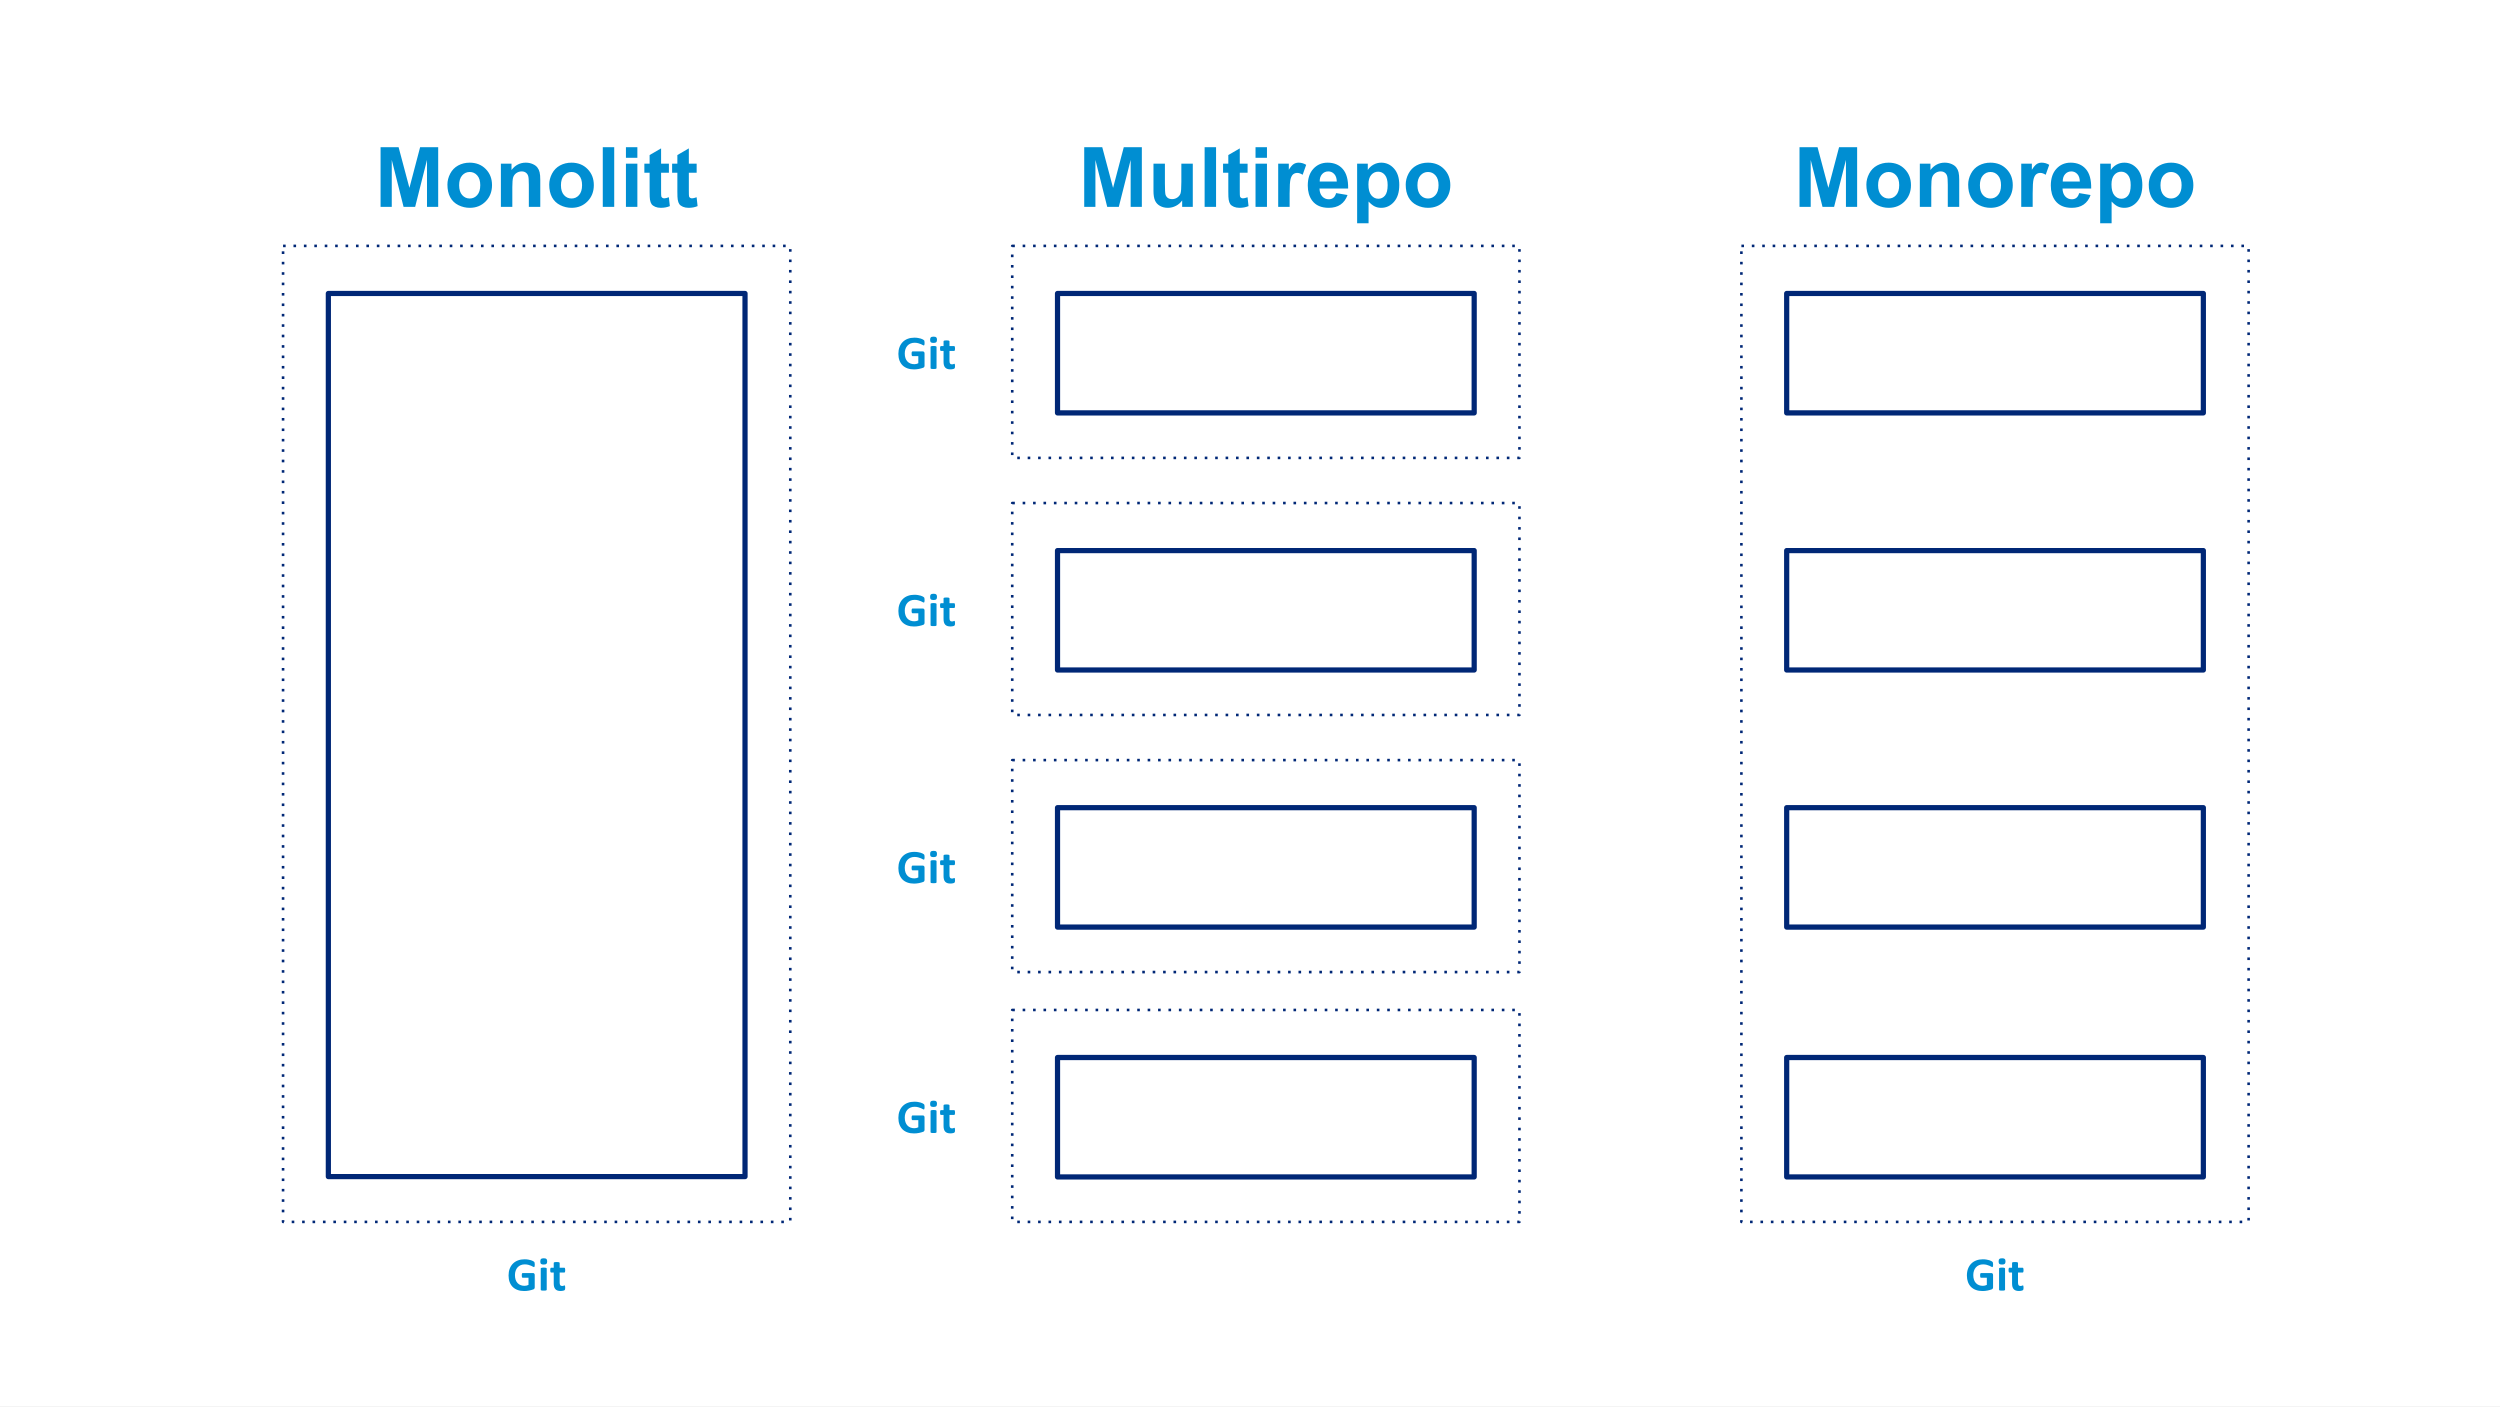
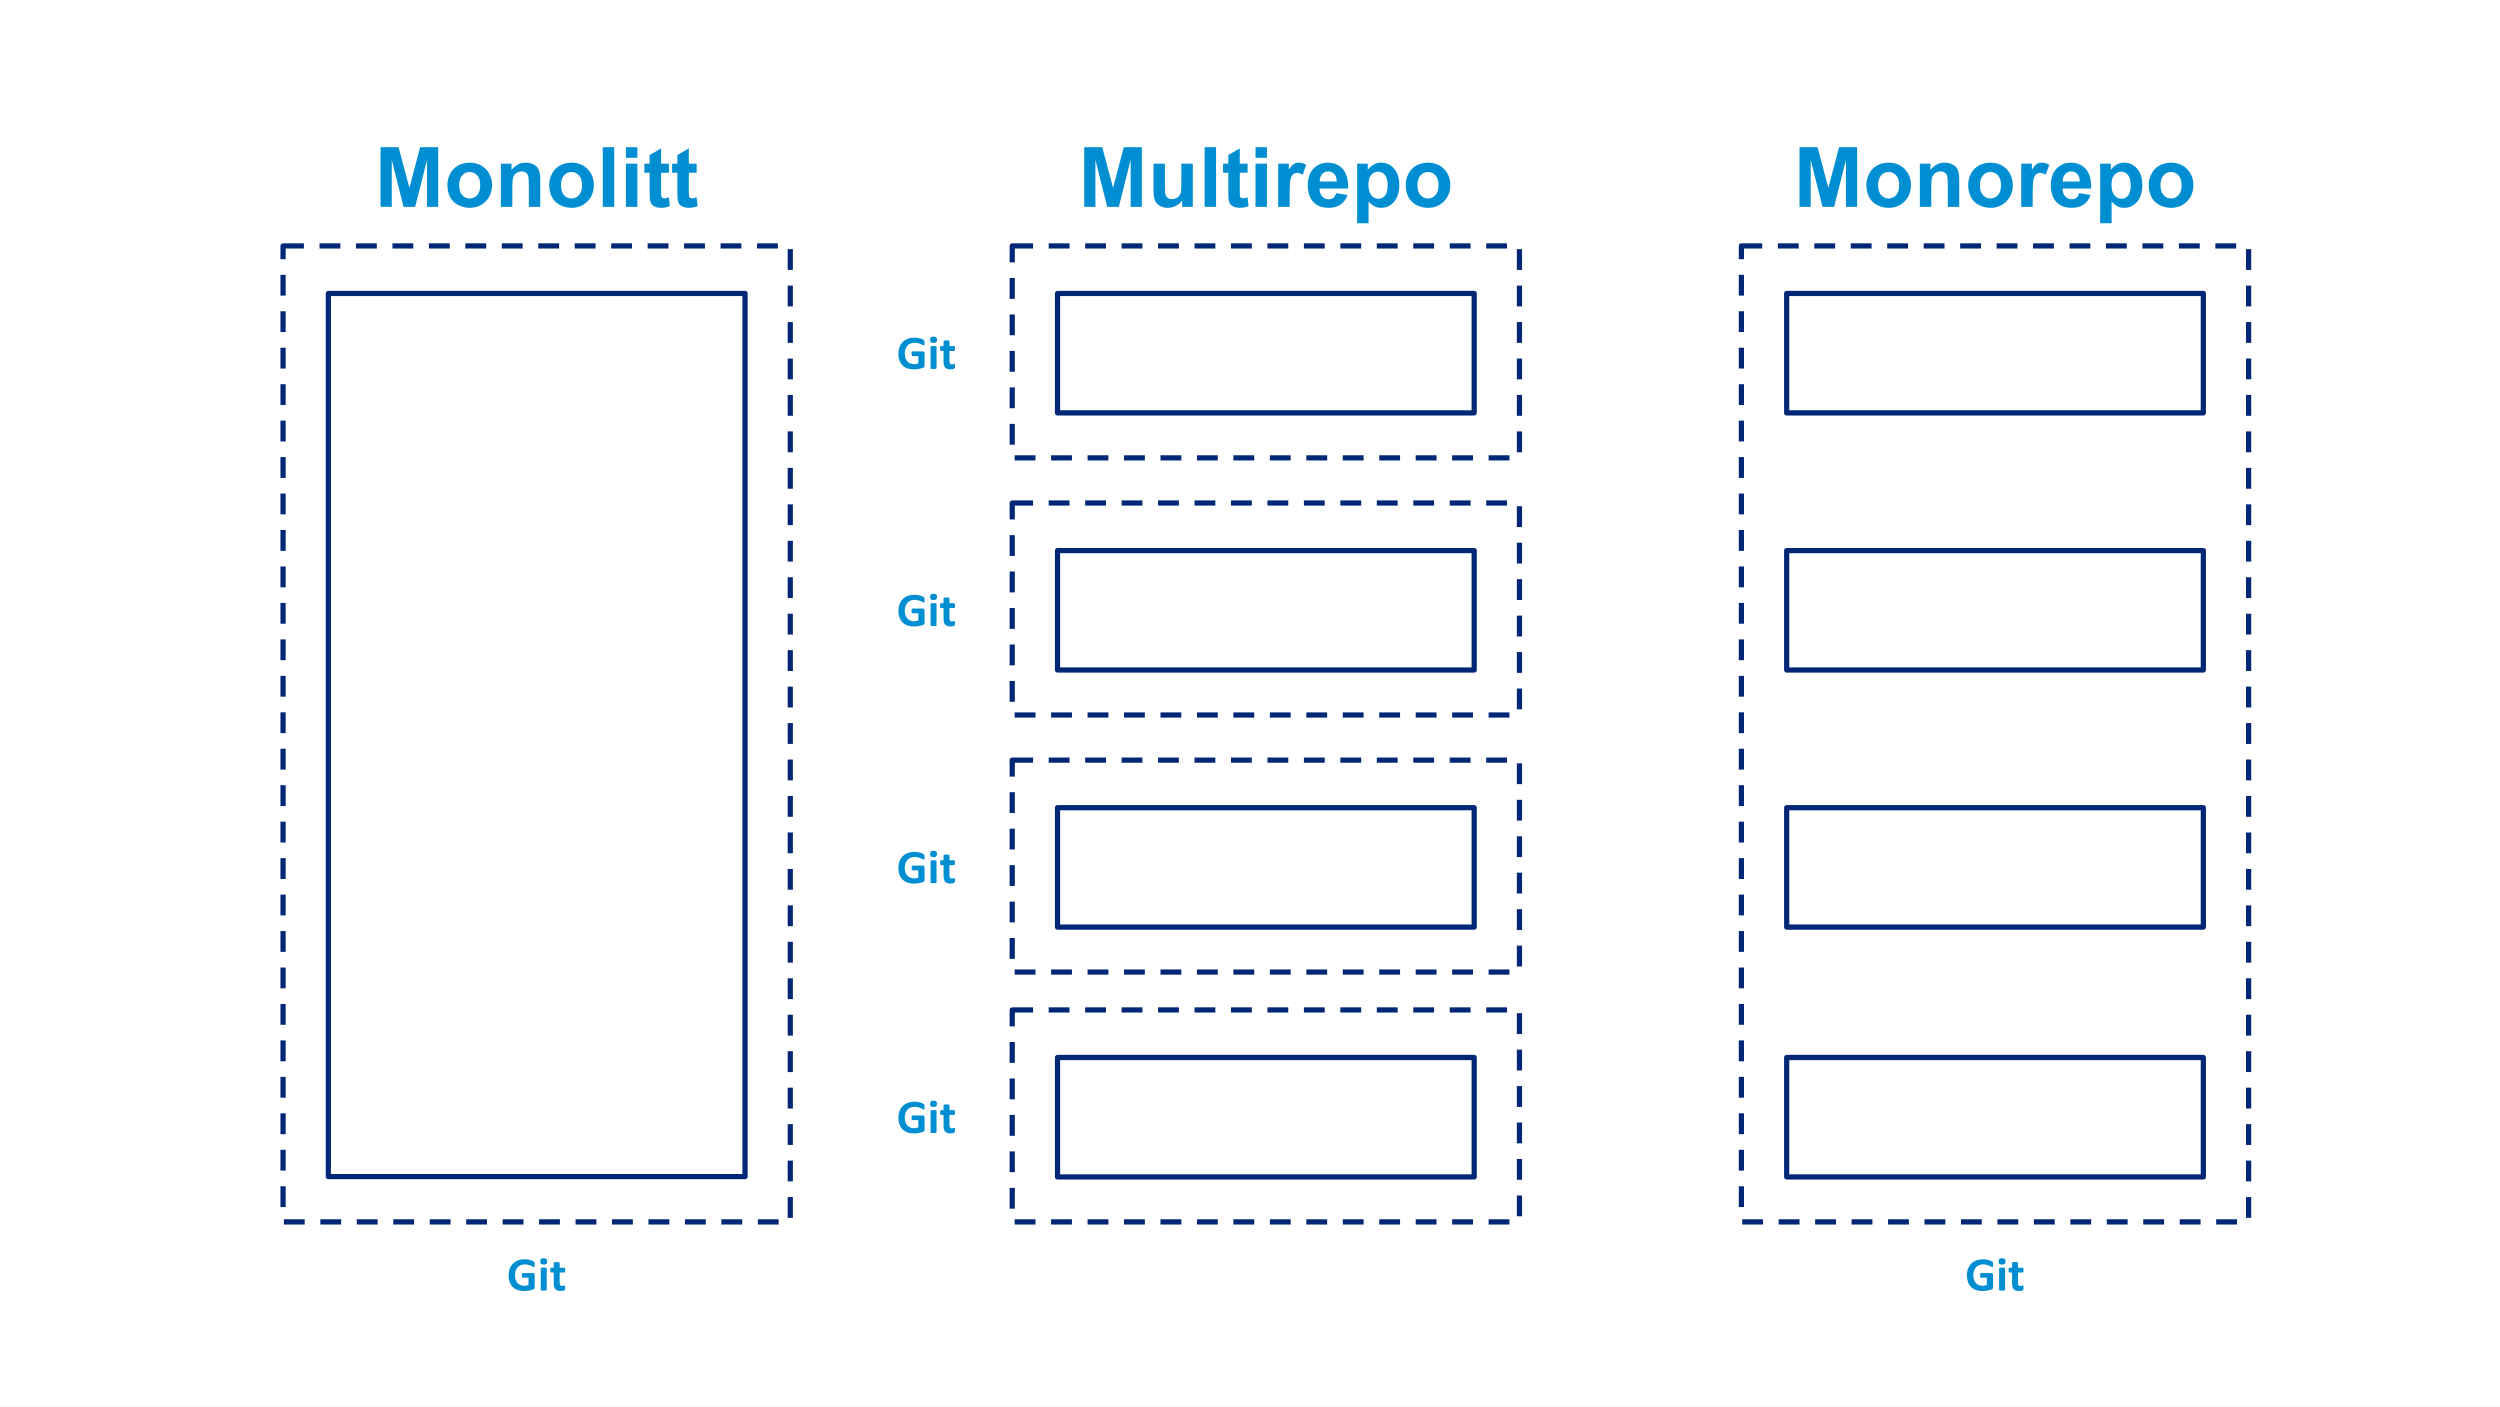
<svg xmlns="http://www.w3.org/2000/svg" version="1.1" viewBox="0.0 0.0 960.0 540.0" fill="none" stroke="none" stroke-linecap="square" stroke-miterlimit="10">
  <clipPath id="g60828e1527_0_33.0">
    <path d="m0 0l960.0 0l0 540.0l-960.0 0l0 -540.0z" clip-rule="nonzero" />
  </clipPath>
  <g clip-path="url(#g60828e1527_0_33.0)">
    <path fill="#ffffff" d="m0 0l960.0 0l0 540.0l-960.0 0z" fill-rule="evenodd" />
    <path fill="#000000" fill-opacity="0.0" d="m668.696 94.436l194.772 0l0 374.772l-194.772 0z" fill-rule="evenodd" />
-     <path stroke="#002776" stroke-width="1.0" stroke-linejoin="round" stroke-linecap="butt" stroke-dasharray="1.0,3.0" d="m668.696 94.436l194.772 0l0 374.772l-194.772 0z" fill-rule="evenodd" />
+     <path stroke="#002776" stroke-width="2.0" stroke-linejoin="round" stroke-linecap="butt" stroke-dasharray="8.0,6.0" d="m668.696 94.436l194.772 0l0 374.772l-194.772 0z" fill-rule="evenodd" />
    <path fill="#000000" fill-opacity="0.0" d="m108.696 94.436l194.772 0l0 374.772l-194.772 0z" fill-rule="evenodd" />
-     <path stroke="#002776" stroke-width="1.0" stroke-linejoin="round" stroke-linecap="butt" stroke-dasharray="1.0,3.0" d="m108.696 94.436l194.772 0l0 374.772l-194.772 0z" fill-rule="evenodd" />
+     <path stroke="#002776" stroke-width="2.0" stroke-linejoin="round" stroke-linecap="butt" stroke-dasharray="8.0,6.0" d="m108.696 94.436l194.772 0l0 374.772l-194.772 0z" fill-rule="evenodd" />
    <path fill="#000000" fill-opacity="0.0" d="m126.087 112.696l160.0 0l0 339.118l-160.0 0z" fill-rule="evenodd" />
    <path stroke="#002776" stroke-width="2.0" stroke-linejoin="round" stroke-linecap="butt" d="m126.087 112.696l160.0 0l0 339.118l-160.0 0z" fill-rule="evenodd" />
    <path fill="#000000" fill-opacity="0.0" d="m388.696 94.436l194.772 0l0 81.386l-194.772 0z" fill-rule="evenodd" />
-     <path stroke="#002776" stroke-width="1.0" stroke-linejoin="round" stroke-linecap="butt" stroke-dasharray="1.0,3.0" d="m388.696 94.436l194.772 0l0 81.386l-194.772 0z" fill-rule="evenodd" />
+     <path stroke="#002776" stroke-width="2.0" stroke-linejoin="round" stroke-linecap="butt" stroke-dasharray="8.0,6.0" d="m388.696 94.436l194.772 0l0 81.386l-194.772 0z" fill-rule="evenodd" />
    <path fill="#000000" fill-opacity="0.0" d="m406.087 112.696l160.0 0l0 45.858l-160.0 0z" fill-rule="evenodd" />
    <path stroke="#002776" stroke-width="2.0" stroke-linejoin="round" stroke-linecap="butt" d="m406.087 112.696l160.0 0l0 45.858l-160.0 0z" fill-rule="evenodd" />
    <path fill="#000000" fill-opacity="0.0" d="m108.698 472.113l194.772 0l0 33.039l-194.772 0z" fill-rule="evenodd" />
    <path fill="#008ed2" d="m205.35 485.599q0 0.266 -0.031 0.453q-0.016 0.188 -0.062 0.312q-0.031 0.109 -0.094 0.156q-0.047 0.047 -0.141 0.047q-0.109 0 -0.375 -0.156q-0.266 -0.172 -0.703 -0.359q-0.438 -0.203 -1.047 -0.359q-0.609 -0.172 -1.406 -0.172q-0.859 0 -1.547 0.297q-0.688 0.297 -1.188 0.844q-0.484 0.531 -0.75 1.297q-0.266 0.766 -0.266 1.688q0 1.0 0.266 1.781q0.266 0.766 0.75 1.281q0.484 0.516 1.156 0.781q0.688 0.266 1.516 0.266q0.391 0 0.781 -0.094q0.391 -0.094 0.734 -0.266l0 -2.734l-2.234 0q-0.156 0 -0.25 -0.203q-0.094 -0.203 -0.094 -0.703q0 -0.25 0.016 -0.422q0.031 -0.172 0.078 -0.281q0.047 -0.109 0.109 -0.156q0.062 -0.047 0.141 -0.047l3.984 0q0.141 0 0.25 0.047q0.125 0.047 0.203 0.156q0.094 0.094 0.141 0.234q0.047 0.141 0.047 0.328l0 4.688q0 0.281 -0.109 0.484q-0.094 0.203 -0.391 0.328q-0.297 0.109 -0.734 0.234q-0.422 0.125 -0.906 0.219q-0.469 0.094 -0.953 0.141q-0.469 0.047 -0.953 0.047q-1.406 0 -2.531 -0.406q-1.109 -0.406 -1.891 -1.172q-0.766 -0.781 -1.172 -1.875q-0.406 -1.109 -0.406 -2.516q0 -1.453 0.438 -2.594q0.438 -1.156 1.234 -1.953q0.797 -0.812 1.922 -1.234q1.141 -0.438 2.547 -0.438q0.75 0 1.375 0.109q0.641 0.094 1.109 0.25q0.469 0.141 0.781 0.328q0.312 0.172 0.422 0.297q0.125 0.125 0.172 0.359q0.062 0.234 0.062 0.688zm4.591 9.641q0 0.094 -0.062 0.172q-0.047 0.062 -0.188 0.109q-0.125 0.047 -0.344 0.062q-0.219 0.016 -0.547 0.016q-0.344 0 -0.562 -0.016q-0.219 -0.016 -0.359 -0.062q-0.125 -0.047 -0.188 -0.109q-0.047 -0.078 -0.047 -0.172l0 -8.109q0 -0.094 0.047 -0.156q0.062 -0.062 0.188 -0.109q0.141 -0.062 0.359 -0.078q0.219 -0.031 0.562 -0.031q0.328 0 0.547 0.031q0.219 0.016 0.344 0.078q0.141 0.047 0.188 0.109q0.062 0.062 0.062 0.156l0 8.109zm0.172 -10.875q0 0.688 -0.281 0.953q-0.281 0.266 -1.047 0.266q-0.766 0 -1.047 -0.25q-0.266 -0.25 -0.266 -0.922q0 -0.688 0.281 -0.953q0.281 -0.281 1.062 -0.281q0.75 0 1.016 0.266q0.281 0.266 0.281 0.922zm6.926 10.078q0 0.406 -0.047 0.625q-0.047 0.203 -0.141 0.297q-0.078 0.078 -0.234 0.156q-0.156 0.062 -0.375 0.109q-0.203 0.047 -0.453 0.078q-0.25 0.031 -0.516 0.031q-0.688 0 -1.188 -0.172q-0.5 -0.172 -0.828 -0.531q-0.328 -0.375 -0.484 -0.922q-0.141 -0.547 -0.141 -1.281l0 -4.172l-0.984 0q-0.172 0 -0.266 -0.203q-0.094 -0.219 -0.094 -0.719q0 -0.266 0.016 -0.438q0.031 -0.188 0.078 -0.297q0.047 -0.109 0.109 -0.156q0.078 -0.047 0.172 -0.047l0.969 0l0 -1.812q0 -0.094 0.047 -0.156q0.047 -0.078 0.172 -0.125q0.141 -0.047 0.359 -0.062q0.219 -0.031 0.547 -0.031q0.344 0 0.562 0.031q0.234 0.016 0.359 0.062q0.125 0.047 0.172 0.125q0.062 0.062 0.062 0.156l0 1.812l1.766 0q0.094 0 0.156 0.047q0.078 0.047 0.109 0.156q0.047 0.109 0.062 0.297q0.031 0.172 0.031 0.438q0 0.5 -0.094 0.719q-0.078 0.203 -0.25 0.203l-1.781 0l0 3.828q0 0.656 0.203 1.0q0.219 0.328 0.75 0.328q0.188 0 0.328 -0.031q0.141 -0.031 0.25 -0.078q0.125 -0.047 0.203 -0.078q0.078 -0.031 0.141 -0.031q0.047 0 0.094 0.031q0.062 0.031 0.078 0.141q0.031 0.094 0.047 0.266q0.031 0.156 0.031 0.406z" fill-rule="nonzero" />
    <path fill="#000000" fill-opacity="0.0" d="m668.698 472.113l194.772 0l0 33.039l-194.772 0z" fill-rule="evenodd" />
    <path fill="#008ed2" d="m765.35 485.599q0 0.266 -0.031 0.453q-0.016 0.188 -0.062 0.312q-0.031 0.109 -0.094 0.156q-0.047 0.047 -0.141 0.047q-0.109 0 -0.375 -0.156q-0.266 -0.172 -0.703 -0.359q-0.438 -0.203 -1.047 -0.359q-0.609 -0.172 -1.406 -0.172q-0.859 0 -1.547 0.297q-0.688 0.297 -1.188 0.844q-0.484 0.531 -0.75 1.297q-0.266 0.766 -0.266 1.688q0 1.0 0.266 1.781q0.266 0.766 0.75 1.281q0.484 0.516 1.156 0.781q0.688 0.266 1.516 0.266q0.391 0 0.781 -0.094q0.391 -0.094 0.734 -0.266l0 -2.734l-2.234 0q-0.156 0 -0.25 -0.203q-0.094 -0.203 -0.094 -0.703q0 -0.25 0.016 -0.422q0.031 -0.172 0.078 -0.281q0.047 -0.109 0.109 -0.156q0.062 -0.047 0.141 -0.047l3.984 0q0.141 0 0.25 0.047q0.125 0.047 0.203 0.156q0.094 0.094 0.141 0.234q0.047 0.141 0.047 0.328l0 4.688q0 0.281 -0.109 0.484q-0.094 0.203 -0.391 0.328q-0.297 0.109 -0.734 0.234q-0.422 0.125 -0.906 0.219q-0.469 0.094 -0.953 0.141q-0.469 0.047 -0.953 0.047q-1.406 0 -2.531 -0.406q-1.109 -0.406 -1.891 -1.172q-0.766 -0.781 -1.172 -1.875q-0.406 -1.109 -0.406 -2.516q0 -1.453 0.438 -2.594q0.438 -1.156 1.234 -1.953q0.797 -0.812 1.922 -1.234q1.141 -0.438 2.547 -0.438q0.75 0 1.375 0.109q0.641 0.094 1.109 0.25q0.469 0.141 0.781 0.328q0.312 0.172 0.422 0.297q0.125 0.125 0.172 0.359q0.062 0.234 0.062 0.688zm4.591 9.641q0 0.094 -0.062 0.172q-0.047 0.062 -0.188 0.109q-0.125 0.047 -0.344 0.062q-0.219 0.016 -0.547 0.016q-0.344 0 -0.562 -0.016q-0.219 -0.016 -0.359 -0.062q-0.125 -0.047 -0.188 -0.109q-0.047 -0.078 -0.047 -0.172l0 -8.109q0 -0.094 0.047 -0.156q0.062 -0.062 0.188 -0.109q0.141 -0.062 0.359 -0.078q0.219 -0.031 0.562 -0.031q0.328 0 0.547 0.031q0.219 0.016 0.344 0.078q0.141 0.047 0.188 0.109q0.062 0.062 0.062 0.156l0 8.109zm0.172 -10.875q0 0.688 -0.281 0.953q-0.281 0.266 -1.047 0.266q-0.766 0 -1.047 -0.25q-0.266 -0.25 -0.266 -0.922q0 -0.688 0.281 -0.953q0.281 -0.281 1.062 -0.281q0.75 0 1.016 0.266q0.281 0.266 0.281 0.922zm6.926 10.078q0 0.406 -0.047 0.625q-0.047 0.203 -0.141 0.297q-0.078 0.078 -0.234 0.156q-0.156 0.062 -0.375 0.109q-0.203 0.047 -0.453 0.078q-0.25 0.031 -0.516 0.031q-0.688 0 -1.188 -0.172q-0.5 -0.172 -0.828 -0.531q-0.328 -0.375 -0.484 -0.922q-0.141 -0.547 -0.141 -1.281l0 -4.172l-0.984 0q-0.172 0 -0.266 -0.203q-0.094 -0.219 -0.094 -0.719q0 -0.266 0.016 -0.438q0.031 -0.188 0.078 -0.297q0.047 -0.109 0.109 -0.156q0.078 -0.047 0.172 -0.047l0.969 0l0 -1.812q0 -0.094 0.047 -0.156q0.047 -0.078 0.172 -0.125q0.141 -0.047 0.359 -0.062q0.219 -0.031 0.547 -0.031q0.344 0 0.562 0.031q0.234 0.016 0.359 0.062q0.125 0.047 0.172 0.125q0.062 0.062 0.062 0.156l0 1.812l1.766 0q0.094 0 0.156 0.047q0.078 0.047 0.109 0.156q0.047 0.109 0.062 0.297q0.031 0.172 0.031 0.438q0 0.5 -0.094 0.719q-0.078 0.203 -0.25 0.203l-1.781 0l0 3.828q0 0.656 0.203 1.0q0.219 0.328 0.75 0.328q0.188 0 0.328 -0.031q0.141 -0.031 0.25 -0.078q0.125 -0.047 0.203 -0.078q0.078 -0.031 0.141 -0.031q0.047 0 0.094 0.031q0.062 0.031 0.078 0.141q0.031 0.094 0.047 0.266q0.031 0.156 0.031 0.406z" fill-rule="nonzero" />
    <path fill="#000000" fill-opacity="0.0" d="m320.091 96.113l71.37 0l0 77.228l-71.37 0z" fill-rule="evenodd" />
    <path fill="#008ed2" d="m355.041 131.694q0 0.266 -0.031 0.453q-0.016 0.188 -0.062 0.312q-0.031 0.109 -0.094 0.156q-0.047 0.047 -0.141 0.047q-0.109 0 -0.375 -0.156q-0.266 -0.172 -0.703 -0.359q-0.438 -0.203 -1.047 -0.359q-0.609 -0.172 -1.406 -0.172q-0.859 0 -1.547 0.297q-0.688 0.297 -1.188 0.844q-0.484 0.531 -0.75 1.297q-0.266 0.766 -0.266 1.688q0 1.0 0.266 1.781q0.266 0.766 0.75 1.281q0.484 0.516 1.156 0.781q0.688 0.266 1.516 0.266q0.391 0 0.781 -0.094q0.391 -0.094 0.734 -0.266l0 -2.734l-2.234 0q-0.156 0 -0.25 -0.203q-0.094 -0.203 -0.094 -0.703q0 -0.25 0.016 -0.422q0.031 -0.172 0.078 -0.281q0.047 -0.109 0.109 -0.156q0.062 -0.047 0.141 -0.047l3.984 0q0.141 0 0.25 0.047q0.125 0.047 0.203 0.156q0.094 0.094 0.141 0.234q0.047 0.141 0.047 0.328l0 4.688q0 0.281 -0.109 0.484q-0.094 0.203 -0.391 0.328q-0.297 0.109 -0.734 0.234q-0.422 0.125 -0.906 0.219q-0.469 0.094 -0.953 0.141q-0.469 0.047 -0.953 0.047q-1.406 0 -2.531 -0.406q-1.109 -0.406 -1.891 -1.172q-0.766 -0.781 -1.172 -1.875q-0.406 -1.109 -0.406 -2.516q0 -1.453 0.438 -2.594q0.438 -1.156 1.234 -1.953q0.797 -0.812 1.922 -1.234q1.141 -0.438 2.547 -0.438q0.75 0 1.375 0.109q0.641 0.094 1.109 0.25q0.469 0.141 0.781 0.328q0.312 0.172 0.422 0.297q0.125 0.125 0.172 0.359q0.062 0.234 0.062 0.688zm4.591 9.641q0 0.094 -0.062 0.172q-0.047 0.062 -0.188 0.109q-0.125 0.047 -0.344 0.062q-0.219 0.016 -0.547 0.016q-0.344 0 -0.562 -0.016q-0.219 -0.016 -0.359 -0.062q-0.125 -0.047 -0.188 -0.109q-0.047 -0.078 -0.047 -0.172l0 -8.109q0 -0.094 0.047 -0.156q0.062 -0.062 0.188 -0.109q0.141 -0.062 0.359 -0.078q0.219 -0.031 0.562 -0.031q0.328 0 0.547 0.031q0.219 0.016 0.344 0.078q0.141 0.047 0.188 0.109q0.062 0.062 0.062 0.156l0 8.109zm0.172 -10.875q0 0.688 -0.281 0.953q-0.281 0.266 -1.047 0.266q-0.766 0 -1.047 -0.25q-0.266 -0.25 -0.266 -0.922q0 -0.688 0.281 -0.953q0.281 -0.281 1.062 -0.281q0.75 0 1.016 0.266q0.281 0.266 0.281 0.922zm6.926 10.078q0 0.406 -0.047 0.625q-0.047 0.203 -0.141 0.297q-0.078 0.078 -0.234 0.156q-0.156 0.062 -0.375 0.109q-0.203 0.047 -0.453 0.078q-0.25 0.031 -0.516 0.031q-0.688 0 -1.188 -0.172q-0.5 -0.172 -0.828 -0.531q-0.328 -0.375 -0.484 -0.922q-0.141 -0.547 -0.141 -1.281l0 -4.172l-0.984 0q-0.172 0 -0.266 -0.203q-0.094 -0.219 -0.094 -0.719q0 -0.266 0.016 -0.438q0.031 -0.188 0.078 -0.297q0.047 -0.109 0.109 -0.156q0.078 -0.047 0.172 -0.047l0.969 0l0 -1.812q0 -0.094 0.047 -0.156q0.047 -0.078 0.172 -0.125q0.141 -0.047 0.359 -0.062q0.219 -0.031 0.547 -0.031q0.344 0 0.562 0.031q0.234 0.016 0.359 0.062q0.125 0.047 0.172 0.125q0.062 0.062 0.062 0.156l0 1.812l1.766 0q0.094 0 0.156 0.047q0.078 0.047 0.109 0.156q0.047 0.109 0.062 0.297q0.031 0.172 0.031 0.438q0 0.5 -0.094 0.719q-0.078 0.203 -0.25 0.203l-1.781 0l0 3.828q0 0.656 0.203 1.0q0.219 0.328 0.75 0.328q0.188 0 0.328 -0.031q0.141 -0.031 0.25 -0.078q0.125 -0.047 0.203 -0.078q0.078 -0.031 0.141 -0.031q0.047 0 0.094 0.031q0.062 0.031 0.078 0.141q0.031 0.094 0.047 0.266q0.031 0.156 0.031 0.406z" fill-rule="nonzero" />
    <path fill="#000000" fill-opacity="0.0" d="m108.698 46.955l194.74 0l0 41.512l-194.74 0z" fill-rule="evenodd" />
    <path fill="#008ed2" d="m146.139 79.431l0 -22.906l6.922 0l4.156 15.625l4.109 -15.625l6.938 0l0 22.906l-4.297 0l0 -18.031l-4.547 18.031l-4.453 0l-4.531 -18.031l0 18.031l-4.297 0zm25.672 -8.531q0 -2.188 1.078 -4.234q1.078 -2.047 3.047 -3.125q1.984 -1.078 4.422 -1.078q3.766 0 6.172 2.453q2.406 2.438 2.406 6.172q0 3.766 -2.438 6.25q-2.422 2.469 -6.109 2.469q-2.281 0 -4.359 -1.031q-2.062 -1.031 -3.141 -3.016q-1.078 -2.0 -1.078 -4.859zm4.5 0.234q0 2.469 1.172 3.781q1.172 1.312 2.891 1.312q1.719 0 2.875 -1.312q1.172 -1.312 1.172 -3.812q0 -2.438 -1.172 -3.75q-1.156 -1.312 -2.875 -1.312q-1.719 0 -2.891 1.312q-1.172 1.312 -1.172 3.781zm31.156 8.297l-4.391 0l0 -8.469q0 -2.688 -0.281 -3.469q-0.281 -0.797 -0.922 -1.234q-0.625 -0.438 -1.516 -0.438q-1.141 0 -2.047 0.625q-0.906 0.625 -1.25 1.656q-0.328 1.031 -0.328 3.812l0 7.516l-4.391 0l0 -16.594l4.078 0l0 2.438q2.172 -2.813 5.469 -2.813q1.453 0 2.656 0.531q1.203 0.516 1.812 1.328q0.625 0.812 0.859 1.844q0.25 1.031 0.25 2.953l0 10.312zm3.438 -8.531q0 -2.188 1.078 -4.234q1.078 -2.047 3.047 -3.125q1.984 -1.078 4.422 -1.078q3.766 0 6.172 2.453q2.406 2.438 2.406 6.172q0 3.766 -2.438 6.25q-2.422 2.469 -6.109 2.469q-2.281 0 -4.359 -1.031q-2.062 -1.031 -3.141 -3.016q-1.078 -2.0 -1.078 -4.859zm4.5 0.234q0 2.469 1.172 3.781q1.172 1.312 2.891 1.312q1.719 0 2.875 -1.312q1.172 -1.312 1.172 -3.812q0 -2.438 -1.172 -3.75q-1.156 -1.312 -2.875 -1.312q-1.719 0 -2.891 1.312q-1.172 1.312 -1.172 3.781zm16.062 8.297l0 -22.906l4.391 0l0 22.906l-4.391 0zm8.891 -18.844l0 -4.062l4.391 0l0 4.062l-4.391 0zm0 18.844l0 -16.594l4.391 0l0 16.594l-4.391 0zm16.5 -16.594l0 3.5l-3 0l0 6.688q0 2.031 0.078 2.375q0.094 0.328 0.391 0.547q0.312 0.219 0.75 0.219q0.609 0 1.766 -0.422l0.375 3.406q-1.531 0.656 -3.469 0.656q-1.188 0 -2.141 -0.391q-0.953 -0.406 -1.406 -1.031q-0.438 -0.641 -0.609 -1.719q-0.141 -0.766 -0.141 -3.094l0 -7.234l-2.016 0l0 -3.5l2.016 0l0 -3.297l4.406 -2.562l0 5.859l3 0zm10.656 0l0 3.5l-3.0 0l0 6.688q0 2.031 0.078 2.375q0.094 0.328 0.391 0.547q0.312 0.219 0.75 0.219q0.609 0 1.766 -0.422l0.375 3.406q-1.531 0.656 -3.469 0.656q-1.188 0 -2.141 -0.391q-0.953 -0.406 -1.406 -1.031q-0.438 -0.641 -0.609 -1.719q-0.141 -0.766 -0.141 -3.094l0 -7.234l-2.016 0l0 -3.5l2.016 0l0 -3.297l4.406 -2.562l0 5.859l3.0 0z" fill-rule="nonzero" />
    <path fill="#000000" fill-opacity="0.0" d="m388.698 46.955l194.74 0l0 41.512l-194.74 0z" fill-rule="evenodd" />
    <path fill="#008ed2" d="m416.342 79.431l0 -22.906l6.922 0l4.156 15.625l4.109 -15.625l6.938 0l0 22.906l-4.297 0l0 -18.031l-4.547 18.031l-4.453 0l-4.531 -18.031l0 18.031l-4.297 0zm37.609 0l0 -2.484q-0.906 1.328 -2.391 2.094q-1.469 0.766 -3.109 0.766q-1.672 0 -3.0 -0.734q-1.328 -0.734 -1.922 -2.062q-0.594 -1.328 -0.594 -3.672l0 -10.5l4.391 0l0 7.625q0 3.5 0.234 4.297q0.25 0.781 0.891 1.25q0.641 0.453 1.625 0.453q1.125 0 2.016 -0.609q0.891 -0.625 1.219 -1.531q0.328 -0.922 0.328 -4.484l0 -7l4.391 0l0 16.594l-4.078 0zm8.625 0l0 -22.906l4.391 0l0 22.906l-4.391 0zm16.5 -16.594l0 3.5l-3.0 0l0 6.688q0 2.031 0.078 2.375q0.094 0.328 0.391 0.547q0.312 0.219 0.75 0.219q0.609 0 1.766 -0.422l0.375 3.406q-1.531 0.656 -3.469 0.656q-1.188 0 -2.141 -0.391q-0.953 -0.406 -1.406 -1.031q-0.438 -0.641 -0.609 -1.719q-0.141 -0.766 -0.141 -3.094l0 -7.234l-2.016 0l0 -3.5l2.016 0l0 -3.297l4.406 -2.562l0 5.859l3.0 0zm3.047 -2.25l0 -4.062l4.391 0l0 4.062l-4.391 0zm0 18.844l0 -16.594l4.391 0l0 16.594l-4.391 0zm13.094 0l-4.391 0l0 -16.594l4.078 0l0 2.359q1.047 -1.672 1.875 -2.203q0.844 -0.531 1.906 -0.531q1.5 0 2.891 0.828l-1.359 3.828q-1.109 -0.719 -2.062 -0.719q-0.922 0 -1.562 0.516q-0.641 0.5 -1.016 1.828q-0.359 1.328 -0.359 5.562l0 5.125zm17.859 -5.281l4.375 0.734q-0.844 2.406 -2.672 3.672q-1.812 1.25 -4.547 1.25q-4.328 0 -6.406 -2.828q-1.641 -2.266 -1.641 -5.719q0 -4.125 2.156 -6.453q2.156 -2.344 5.453 -2.344q3.703 0 5.844 2.453q2.141 2.438 2.047 7.484l-11.0 0q0.047 1.953 1.062 3.047q1.016 1.078 2.531 1.078q1.031 0 1.734 -0.562q0.703 -0.562 1.062 -1.812zm0.25 -4.438q-0.047 -1.906 -0.984 -2.891q-0.938 -1.0 -2.281 -1.0q-1.438 0 -2.375 1.047q-0.938 1.047 -0.922 2.844l6.562 0zm7.812 -6.875l4.094 0l0 2.438q0.797 -1.25 2.156 -2.031q1.359 -0.781 3.016 -0.781q2.891 0 4.906 2.266q2.016 2.266 2.016 6.312q0 4.156 -2.031 6.469q-2.031 2.297 -4.922 2.297q-1.375 0 -2.5 -0.547q-1.109 -0.547 -2.344 -1.875l0 8.359l-4.391 0l0 -22.906zm4.344 8.016q0 2.797 1.109 4.141q1.109 1.328 2.703 1.328q1.531 0 2.547 -1.219q1.016 -1.234 1.016 -4.031q0 -2.609 -1.047 -3.875q-1.047 -1.266 -2.594 -1.266q-1.609 0 -2.672 1.25q-1.062 1.234 -1.062 3.672zm14.312 0.047q0 -2.188 1.078 -4.234q1.078 -2.047 3.047 -3.125q1.984 -1.078 4.422 -1.078q3.766 0 6.172 2.453q2.406 2.438 2.406 6.172q0 3.766 -2.438 6.25q-2.422 2.469 -6.109 2.469q-2.281 0 -4.359 -1.031q-2.062 -1.031 -3.141 -3.016q-1.078 -2.0 -1.078 -4.859zm4.5 0.234q0 2.469 1.172 3.781q1.172 1.312 2.891 1.312q1.719 0 2.875 -1.312q1.172 -1.312 1.172 -3.812q0 -2.438 -1.172 -3.75q-1.156 -1.312 -2.875 -1.312q-1.719 0 -2.891 1.312q-1.172 1.312 -1.172 3.781z" fill-rule="nonzero" />
    <path fill="#000000" fill-opacity="0.0" d="m668.698 46.955l194.74 0l0 41.512l-194.74 0z" fill-rule="evenodd" />
    <path fill="#008ed2" d="m691.014 79.431l0 -22.906l6.922 0l4.156 15.625l4.109 -15.625l6.938 0l0 22.906l-4.297 0l0 -18.031l-4.547 18.031l-4.453 0l-4.531 -18.031l0 18.031l-4.297 0zm25.672 -8.531q0 -2.188 1.078 -4.234q1.078 -2.047 3.047 -3.125q1.984 -1.078 4.422 -1.078q3.766 0 6.172 2.453q2.406 2.438 2.406 6.172q0 3.766 -2.438 6.25q-2.422 2.469 -6.109 2.469q-2.281 0 -4.359 -1.031q-2.062 -1.031 -3.141 -3.016q-1.078 -2.0 -1.078 -4.859zm4.5 0.234q0 2.469 1.172 3.781q1.172 1.312 2.891 1.312q1.719 0 2.875 -1.312q1.172 -1.312 1.172 -3.812q0 -2.438 -1.172 -3.75q-1.156 -1.312 -2.875 -1.312q-1.719 0 -2.891 1.312q-1.172 1.312 -1.172 3.781zm31.156 8.297l-4.391 0l0 -8.469q0 -2.688 -0.281 -3.469q-0.281 -0.797 -0.922 -1.234q-0.625 -0.438 -1.516 -0.438q-1.141 0 -2.047 0.625q-0.906 0.625 -1.25 1.656q-0.328 1.031 -0.328 3.812l0 7.516l-4.391 0l0 -16.594l4.078 0l0 2.438q2.172 -2.813 5.469 -2.813q1.453 0 2.656 0.531q1.203 0.516 1.812 1.328q0.625 0.812 0.859 1.844q0.25 1.031 0.25 2.953l0 10.312zm3.438 -8.531q0 -2.188 1.078 -4.234q1.078 -2.047 3.047 -3.125q1.984 -1.078 4.422 -1.078q3.766 0 6.172 2.453q2.406 2.438 2.406 6.172q0 3.766 -2.438 6.25q-2.422 2.469 -6.109 2.469q-2.281 0 -4.359 -1.031q-2.062 -1.031 -3.141 -3.016q-1.078 -2.0 -1.078 -4.859zm4.5 0.234q0 2.469 1.172 3.781q1.172 1.312 2.891 1.312q1.719 0 2.875 -1.312q1.172 -1.312 1.172 -3.812q0 -2.438 -1.172 -3.75q-1.156 -1.312 -2.875 -1.312q-1.719 0 -2.891 1.312q-1.172 1.312 -1.172 3.781zm20.266 8.297l-4.391 0l0 -16.594l4.078 0l0 2.359q1.047 -1.672 1.875 -2.203q0.844 -0.531 1.906 -0.531q1.5 0 2.891 0.828l-1.359 3.828q-1.109 -0.719 -2.062 -0.719q-0.922 0 -1.562 0.516q-0.641 0.5 -1.016 1.828q-0.359 1.328 -0.359 5.562l0 5.125zm17.859 -5.281l4.375 0.734q-0.844 2.406 -2.672 3.672q-1.812 1.25 -4.547 1.25q-4.328 0 -6.406 -2.828q-1.641 -2.266 -1.641 -5.719q0 -4.125 2.156 -6.453q2.156 -2.344 5.453 -2.344q3.703 0 5.844 2.453q2.141 2.438 2.047 7.484l-11.0 0q0.047 1.953 1.062 3.047q1.016 1.078 2.531 1.078q1.031 0 1.734 -0.562q0.703 -0.562 1.062 -1.812zm0.25 -4.438q-0.047 -1.906 -0.984 -2.891q-0.938 -1.0 -2.281 -1.0q-1.438 0 -2.375 1.047q-0.938 1.047 -0.922 2.844l6.562 0zm7.812 -6.875l4.094 0l0 2.438q0.797 -1.25 2.156 -2.031q1.359 -0.781 3.016 -0.781q2.891 0 4.906 2.266q2.016 2.266 2.016 6.312q0 4.156 -2.031 6.469q-2.031 2.297 -4.922 2.297q-1.375 0 -2.5 -0.547q-1.109 -0.547 -2.344 -1.875l0 8.359l-4.391 0l0 -22.906zm4.344 8.016q0 2.797 1.109 4.141q1.109 1.328 2.703 1.328q1.531 0 2.547 -1.219q1.016 -1.234 1.016 -4.031q0 -2.609 -1.047 -3.875q-1.047 -1.266 -2.594 -1.266q-1.609 0 -2.672 1.25q-1.062 1.234 -1.062 3.672zm14.312 0.047q0 -2.188 1.078 -4.234q1.078 -2.047 3.047 -3.125q1.984 -1.078 4.422 -1.078q3.766 0 6.172 2.453q2.406 2.438 2.406 6.172q0 3.766 -2.438 6.25q-2.422 2.469 -6.109 2.469q-2.281 0 -4.359 -1.031q-2.062 -1.031 -3.141 -3.016q-1.078 -2.0 -1.078 -4.859zm4.5 0.234q0 2.469 1.172 3.781q1.172 1.312 2.891 1.312q1.719 0 2.875 -1.312q1.172 -1.312 1.172 -3.812q0 -2.438 -1.172 -3.75q-1.156 -1.312 -2.875 -1.312q-1.719 0 -2.891 1.312q-1.172 1.312 -1.172 3.781z" fill-rule="nonzero" />
    <path fill="#000000" fill-opacity="0.0" d="m388.696 193.163l194.772 0l0 81.386l-194.772 0z" fill-rule="evenodd" />
-     <path stroke="#002776" stroke-width="1.0" stroke-linejoin="round" stroke-linecap="butt" stroke-dasharray="1.0,3.0" d="m388.696 193.163l194.772 0l0 81.386l-194.772 0z" fill-rule="evenodd" />
+     <path stroke="#002776" stroke-width="2.0" stroke-linejoin="round" stroke-linecap="butt" stroke-dasharray="8.0,6.0" d="m388.696 193.163l194.772 0l0 81.386l-194.772 0z" fill-rule="evenodd" />
    <path fill="#000000" fill-opacity="0.0" d="m406.087 211.423l160.0 0l0 45.858l-160.0 0z" fill-rule="evenodd" />
    <path stroke="#002776" stroke-width="2.0" stroke-linejoin="round" stroke-linecap="butt" d="m406.087 211.423l160.0 0l0 45.858l-160.0 0z" fill-rule="evenodd" />
    <path fill="#000000" fill-opacity="0.0" d="m320.091 194.84l71.37 0l0 77.228l-71.37 0z" fill-rule="evenodd" />
    <path fill="#008ed2" d="m355.041 230.421q0 0.266 -0.031 0.453q-0.016 0.188 -0.062 0.312q-0.031 0.109 -0.094 0.156q-0.047 0.047 -0.141 0.047q-0.109 0 -0.375 -0.156q-0.266 -0.172 -0.703 -0.359q-0.438 -0.203 -1.047 -0.359q-0.609 -0.172 -1.406 -0.172q-0.859 0 -1.547 0.297q-0.688 0.297 -1.188 0.844q-0.484 0.531 -0.75 1.297q-0.266 0.766 -0.266 1.688q0 1.0 0.266 1.781q0.266 0.766 0.75 1.281q0.484 0.516 1.156 0.781q0.688 0.266 1.516 0.266q0.391 0 0.781 -0.094q0.391 -0.094 0.734 -0.266l0 -2.734l-2.234 0q-0.156 0 -0.25 -0.203q-0.094 -0.203 -0.094 -0.703q0 -0.25 0.016 -0.422q0.031 -0.172 0.078 -0.281q0.047 -0.109 0.109 -0.156q0.062 -0.047 0.141 -0.047l3.984 0q0.141 0 0.25 0.047q0.125 0.047 0.203 0.156q0.094 0.094 0.141 0.234q0.047 0.141 0.047 0.328l0 4.688q0 0.281 -0.109 0.484q-0.094 0.203 -0.391 0.328q-0.297 0.109 -0.734 0.234q-0.422 0.125 -0.906 0.219q-0.469 0.094 -0.953 0.141q-0.469 0.047 -0.953 0.047q-1.406 0 -2.531 -0.406q-1.109 -0.406 -1.891 -1.172q-0.766 -0.781 -1.172 -1.875q-0.406 -1.109 -0.406 -2.516q0 -1.453 0.438 -2.594q0.438 -1.156 1.234 -1.953q0.797 -0.812 1.922 -1.234q1.141 -0.438 2.547 -0.438q0.75 0 1.375 0.109q0.641 0.094 1.109 0.25q0.469 0.141 0.781 0.328q0.312 0.172 0.422 0.297q0.125 0.125 0.172 0.359q0.062 0.234 0.062 0.688zm4.591 9.641q0 0.094 -0.062 0.172q-0.047 0.062 -0.188 0.109q-0.125 0.047 -0.344 0.062q-0.219 0.016 -0.547 0.016q-0.344 0 -0.562 -0.016q-0.219 -0.016 -0.359 -0.062q-0.125 -0.047 -0.188 -0.109q-0.047 -0.078 -0.047 -0.172l0 -8.109q0 -0.094 0.047 -0.156q0.062 -0.062 0.188 -0.109q0.141 -0.062 0.359 -0.078q0.219 -0.031 0.562 -0.031q0.328 0 0.547 0.031q0.219 0.016 0.344 0.078q0.141 0.047 0.188 0.109q0.062 0.062 0.062 0.156l0 8.109zm0.172 -10.875q0 0.688 -0.281 0.953q-0.281 0.266 -1.047 0.266q-0.766 0 -1.047 -0.25q-0.266 -0.25 -0.266 -0.922q0 -0.688 0.281 -0.953q0.281 -0.281 1.062 -0.281q0.75 0 1.016 0.266q0.281 0.266 0.281 0.922zm6.926 10.078q0 0.406 -0.047 0.625q-0.047 0.203 -0.141 0.297q-0.078 0.078 -0.234 0.156q-0.156 0.062 -0.375 0.109q-0.203 0.047 -0.453 0.078q-0.25 0.031 -0.516 0.031q-0.688 0 -1.188 -0.172q-0.5 -0.172 -0.828 -0.531q-0.328 -0.375 -0.484 -0.922q-0.141 -0.547 -0.141 -1.281l0 -4.172l-0.984 0q-0.172 0 -0.266 -0.203q-0.094 -0.219 -0.094 -0.719q0 -0.266 0.016 -0.438q0.031 -0.188 0.078 -0.297q0.047 -0.109 0.109 -0.156q0.078 -0.047 0.172 -0.047l0.969 0l0 -1.812q0 -0.094 0.047 -0.156q0.047 -0.078 0.172 -0.125q0.141 -0.047 0.359 -0.062q0.219 -0.031 0.547 -0.031q0.344 0 0.562 0.031q0.234 0.016 0.359 0.062q0.125 0.047 0.172 0.125q0.062 0.062 0.062 0.156l0 1.812l1.766 0q0.094 0 0.156 0.047q0.078 0.047 0.109 0.156q0.047 0.109 0.062 0.297q0.031 0.172 0.031 0.438q0 0.5 -0.094 0.719q-0.078 0.203 -0.25 0.203l-1.781 0l0 3.828q0 0.656 0.203 1.0q0.219 0.328 0.75 0.328q0.188 0 0.328 -0.031q0.141 -0.031 0.25 -0.078q0.125 -0.047 0.203 -0.078q0.078 -0.031 0.141 -0.031q0.047 0 0.094 0.031q0.062 0.031 0.078 0.141q0.031 0.094 0.047 0.266q0.031 0.156 0.031 0.406z" fill-rule="nonzero" />
    <path fill="#000000" fill-opacity="0.0" d="m388.696 291.888l194.772 0l0 81.386l-194.772 0z" fill-rule="evenodd" />
-     <path stroke="#002776" stroke-width="1.0" stroke-linejoin="round" stroke-linecap="butt" stroke-dasharray="1.0,3.0" d="m388.696 291.888l194.772 0l0 81.386l-194.772 0z" fill-rule="evenodd" />
+     <path stroke="#002776" stroke-width="2.0" stroke-linejoin="round" stroke-linecap="butt" stroke-dasharray="8.0,6.0" d="m388.696 291.888l194.772 0l0 81.386l-194.772 0z" fill-rule="evenodd" />
    <path fill="#000000" fill-opacity="0.0" d="m406.087 310.148l160.0 0l0 45.858l-160.0 0z" fill-rule="evenodd" />
    <path stroke="#002776" stroke-width="2.0" stroke-linejoin="round" stroke-linecap="butt" d="m406.087 310.148l160.0 0l0 45.858l-160.0 0z" fill-rule="evenodd" />
    <path fill="#000000" fill-opacity="0.0" d="m320.091 293.566l71.37 0l0 77.228l-71.37 0z" fill-rule="evenodd" />
    <path fill="#008ed2" d="m355.041 329.147q0 0.266 -0.031 0.453q-0.016 0.188 -0.062 0.312q-0.031 0.109 -0.094 0.156q-0.047 0.047 -0.141 0.047q-0.109 0 -0.375 -0.156q-0.266 -0.172 -0.703 -0.359q-0.438 -0.203 -1.047 -0.359q-0.609 -0.172 -1.406 -0.172q-0.859 0 -1.547 0.297q-0.688 0.297 -1.188 0.844q-0.484 0.531 -0.75 1.297q-0.266 0.766 -0.266 1.688q0 1.0 0.266 1.781q0.266 0.766 0.75 1.281q0.484 0.516 1.156 0.781q0.688 0.266 1.516 0.266q0.391 0 0.781 -0.094q0.391 -0.094 0.734 -0.266l0 -2.734l-2.234 0q-0.156 0 -0.25 -0.203q-0.094 -0.203 -0.094 -0.703q0 -0.25 0.016 -0.422q0.031 -0.172 0.078 -0.281q0.047 -0.109 0.109 -0.156q0.062 -0.047 0.141 -0.047l3.984 0q0.141 0 0.25 0.047q0.125 0.047 0.203 0.156q0.094 0.094 0.141 0.234q0.047 0.141 0.047 0.328l0 4.688q0 0.281 -0.109 0.484q-0.094 0.203 -0.391 0.328q-0.297 0.109 -0.734 0.234q-0.422 0.125 -0.906 0.219q-0.469 0.094 -0.953 0.141q-0.469 0.047 -0.953 0.047q-1.406 0 -2.531 -0.406q-1.109 -0.406 -1.891 -1.172q-0.766 -0.781 -1.172 -1.875q-0.406 -1.109 -0.406 -2.516q0 -1.453 0.438 -2.594q0.438 -1.156 1.234 -1.953q0.797 -0.812 1.922 -1.234q1.141 -0.438 2.547 -0.438q0.75 0 1.375 0.109q0.641 0.094 1.109 0.25q0.469 0.141 0.781 0.328q0.312 0.172 0.422 0.297q0.125 0.125 0.172 0.359q0.062 0.234 0.062 0.688zm4.591 9.641q0 0.094 -0.062 0.172q-0.047 0.062 -0.188 0.109q-0.125 0.047 -0.344 0.062q-0.219 0.016 -0.547 0.016q-0.344 0 -0.562 -0.016q-0.219 -0.016 -0.359 -0.062q-0.125 -0.047 -0.188 -0.109q-0.047 -0.078 -0.047 -0.172l0 -8.109q0 -0.094 0.047 -0.156q0.062 -0.062 0.188 -0.109q0.141 -0.062 0.359 -0.078q0.219 -0.031 0.562 -0.031q0.328 0 0.547 0.031q0.219 0.016 0.344 0.078q0.141 0.047 0.188 0.109q0.062 0.062 0.062 0.156l0 8.109zm0.172 -10.875q0 0.688 -0.281 0.953q-0.281 0.266 -1.047 0.266q-0.766 0 -1.047 -0.25q-0.266 -0.25 -0.266 -0.922q0 -0.688 0.281 -0.953q0.281 -0.281 1.062 -0.281q0.75 0 1.016 0.266q0.281 0.266 0.281 0.922zm6.926 10.078q0 0.406 -0.047 0.625q-0.047 0.203 -0.141 0.297q-0.078 0.078 -0.234 0.156q-0.156 0.062 -0.375 0.109q-0.203 0.047 -0.453 0.078q-0.25 0.031 -0.516 0.031q-0.688 0 -1.188 -0.172q-0.5 -0.172 -0.828 -0.531q-0.328 -0.375 -0.484 -0.922q-0.141 -0.547 -0.141 -1.281l0 -4.172l-0.984 0q-0.172 0 -0.266 -0.203q-0.094 -0.219 -0.094 -0.719q0 -0.266 0.016 -0.438q0.031 -0.188 0.078 -0.297q0.047 -0.109 0.109 -0.156q0.078 -0.047 0.172 -0.047l0.969 0l0 -1.812q0 -0.094 0.047 -0.156q0.047 -0.078 0.172 -0.125q0.141 -0.047 0.359 -0.062q0.219 -0.031 0.547 -0.031q0.344 0 0.562 0.031q0.234 0.016 0.359 0.062q0.125 0.047 0.172 0.125q0.062 0.062 0.062 0.156l0 1.812l1.766 0q0.094 0 0.156 0.047q0.078 0.047 0.109 0.156q0.047 0.109 0.062 0.297q0.031 0.172 0.031 0.438q0 0.5 -0.094 0.719q-0.078 0.203 -0.25 0.203l-1.781 0l0 3.828q0 0.656 0.203 1.0q0.219 0.328 0.75 0.328q0.188 0 0.328 -0.031q0.141 -0.031 0.25 -0.078q0.125 -0.047 0.203 -0.078q0.078 -0.031 0.141 -0.031q0.047 0 0.094 0.031q0.062 0.031 0.078 0.141q0.031 0.094 0.047 0.266q0.031 0.156 0.031 0.406z" fill-rule="nonzero" />
    <path fill="#000000" fill-opacity="0.0" d="m388.696 387.822l194.772 0l0 81.386l-194.772 0z" fill-rule="evenodd" />
-     <path stroke="#002776" stroke-width="1.0" stroke-linejoin="round" stroke-linecap="butt" stroke-dasharray="1.0,3.0" d="m388.696 387.822l194.772 0l0 81.386l-194.772 0z" fill-rule="evenodd" />
+     <path stroke="#002776" stroke-width="2.0" stroke-linejoin="round" stroke-linecap="butt" stroke-dasharray="8.0,6.0" d="m388.696 387.822l194.772 0l0 81.386l-194.772 0z" fill-rule="evenodd" />
    <path fill="#000000" fill-opacity="0.0" d="m406.087 406.081l160.0 0l0 45.858l-160.0 0z" fill-rule="evenodd" />
    <path stroke="#002776" stroke-width="2.0" stroke-linejoin="round" stroke-linecap="butt" d="m406.087 406.081l160.0 0l0 45.858l-160.0 0z" fill-rule="evenodd" />
    <path fill="#000000" fill-opacity="0.0" d="m320.091 389.499l71.37 0l0 77.228l-71.37 0z" fill-rule="evenodd" />
    <path fill="#008ed2" d="m355.041 425.08q0 0.266 -0.031 0.453q-0.016 0.188 -0.062 0.312q-0.031 0.109 -0.094 0.156q-0.047 0.047 -0.141 0.047q-0.109 0 -0.375 -0.156q-0.266 -0.172 -0.703 -0.359q-0.438 -0.203 -1.047 -0.359q-0.609 -0.172 -1.406 -0.172q-0.859 0 -1.547 0.297q-0.688 0.297 -1.188 0.844q-0.484 0.531 -0.75 1.297q-0.266 0.766 -0.266 1.688q0 1.0 0.266 1.781q0.266 0.766 0.75 1.281q0.484 0.516 1.156 0.781q0.688 0.266 1.516 0.266q0.391 0 0.781 -0.094q0.391 -0.094 0.734 -0.266l0 -2.734l-2.234 0q-0.156 0 -0.25 -0.203q-0.094 -0.203 -0.094 -0.703q0 -0.25 0.016 -0.422q0.031 -0.172 0.078 -0.281q0.047 -0.109 0.109 -0.156q0.062 -0.047 0.141 -0.047l3.984 0q0.141 0 0.25 0.047q0.125 0.047 0.203 0.156q0.094 0.094 0.141 0.234q0.047 0.141 0.047 0.328l0 4.688q0 0.281 -0.109 0.484q-0.094 0.203 -0.391 0.328q-0.297 0.109 -0.734 0.234q-0.422 0.125 -0.906 0.219q-0.469 0.094 -0.953 0.141q-0.469 0.047 -0.953 0.047q-1.406 0 -2.531 -0.406q-1.109 -0.406 -1.891 -1.172q-0.766 -0.781 -1.172 -1.875q-0.406 -1.109 -0.406 -2.516q0 -1.453 0.438 -2.594q0.438 -1.156 1.234 -1.953q0.797 -0.812 1.922 -1.234q1.141 -0.438 2.547 -0.438q0.75 0 1.375 0.109q0.641 0.094 1.109 0.25q0.469 0.141 0.781 0.328q0.312 0.172 0.422 0.297q0.125 0.125 0.172 0.359q0.062 0.234 0.062 0.688zm4.591 9.641q0 0.094 -0.062 0.172q-0.047 0.062 -0.188 0.109q-0.125 0.047 -0.344 0.062q-0.219 0.016 -0.547 0.016q-0.344 0 -0.562 -0.016q-0.219 -0.016 -0.359 -0.062q-0.125 -0.047 -0.188 -0.109q-0.047 -0.078 -0.047 -0.172l0 -8.109q0 -0.094 0.047 -0.156q0.062 -0.062 0.188 -0.109q0.141 -0.062 0.359 -0.078q0.219 -0.031 0.562 -0.031q0.328 0 0.547 0.031q0.219 0.016 0.344 0.078q0.141 0.047 0.188 0.109q0.062 0.062 0.062 0.156l0 8.109zm0.172 -10.875q0 0.688 -0.281 0.953q-0.281 0.266 -1.047 0.266q-0.766 0 -1.047 -0.25q-0.266 -0.25 -0.266 -0.922q0 -0.688 0.281 -0.953q0.281 -0.281 1.062 -0.281q0.75 0 1.016 0.266q0.281 0.266 0.281 0.922zm6.926 10.078q0 0.406 -0.047 0.625q-0.047 0.203 -0.141 0.297q-0.078 0.078 -0.234 0.156q-0.156 0.062 -0.375 0.109q-0.203 0.047 -0.453 0.078q-0.25 0.031 -0.516 0.031q-0.688 0 -1.188 -0.172q-0.5 -0.172 -0.828 -0.531q-0.328 -0.375 -0.484 -0.922q-0.141 -0.547 -0.141 -1.281l0 -4.172l-0.984 0q-0.172 0 -0.266 -0.203q-0.094 -0.219 -0.094 -0.719q0 -0.266 0.016 -0.438q0.031 -0.188 0.078 -0.297q0.047 -0.109 0.109 -0.156q0.078 -0.047 0.172 -0.047l0.969 0l0 -1.812q0 -0.094 0.047 -0.156q0.047 -0.078 0.172 -0.125q0.141 -0.047 0.359 -0.062q0.219 -0.031 0.547 -0.031q0.344 0 0.562 0.031q0.234 0.016 0.359 0.062q0.125 0.047 0.172 0.125q0.062 0.062 0.062 0.156l0 1.812l1.766 0q0.094 0 0.156 0.047q0.078 0.047 0.109 0.156q0.047 0.109 0.062 0.297q0.031 0.172 0.031 0.438q0 0.5 -0.094 0.719q-0.078 0.203 -0.25 0.203l-1.781 0l0 3.828q0 0.656 0.203 1.0q0.219 0.328 0.75 0.328q0.188 0 0.328 -0.031q0.141 -0.031 0.25 -0.078q0.125 -0.047 0.203 -0.078q0.078 -0.031 0.141 -0.031q0.047 0 0.094 0.031q0.062 0.031 0.078 0.141q0.031 0.094 0.047 0.266q0.031 0.156 0.031 0.406z" fill-rule="nonzero" />
    <path fill="#000000" fill-opacity="0.0" d="m686.087 112.696l160.0 0l0 45.858l-160.0 0z" fill-rule="evenodd" />
    <path stroke="#002776" stroke-width="2.0" stroke-linejoin="round" stroke-linecap="butt" d="m686.087 112.696l160.0 0l0 45.858l-160.0 0z" fill-rule="evenodd" />
    <path fill="#000000" fill-opacity="0.0" d="m686.087 211.423l160.0 0l0 45.858l-160.0 0z" fill-rule="evenodd" />
    <path stroke="#002776" stroke-width="2.0" stroke-linejoin="round" stroke-linecap="butt" d="m686.087 211.423l160.0 0l0 45.858l-160.0 0z" fill-rule="evenodd" />
    <path fill="#000000" fill-opacity="0.0" d="m686.087 310.148l160.0 0l0 45.858l-160.0 0z" fill-rule="evenodd" />
    <path stroke="#002776" stroke-width="2.0" stroke-linejoin="round" stroke-linecap="butt" d="m686.087 310.148l160.0 0l0 45.858l-160.0 0z" fill-rule="evenodd" />
    <path fill="#000000" fill-opacity="0.0" d="m686.087 406.081l160.0 0l0 45.858l-160.0 0z" fill-rule="evenodd" />
    <path stroke="#002776" stroke-width="2.0" stroke-linejoin="round" stroke-linecap="butt" d="m686.087 406.081l160.0 0l0 45.858l-160.0 0z" fill-rule="evenodd" />
  </g>
</svg>
